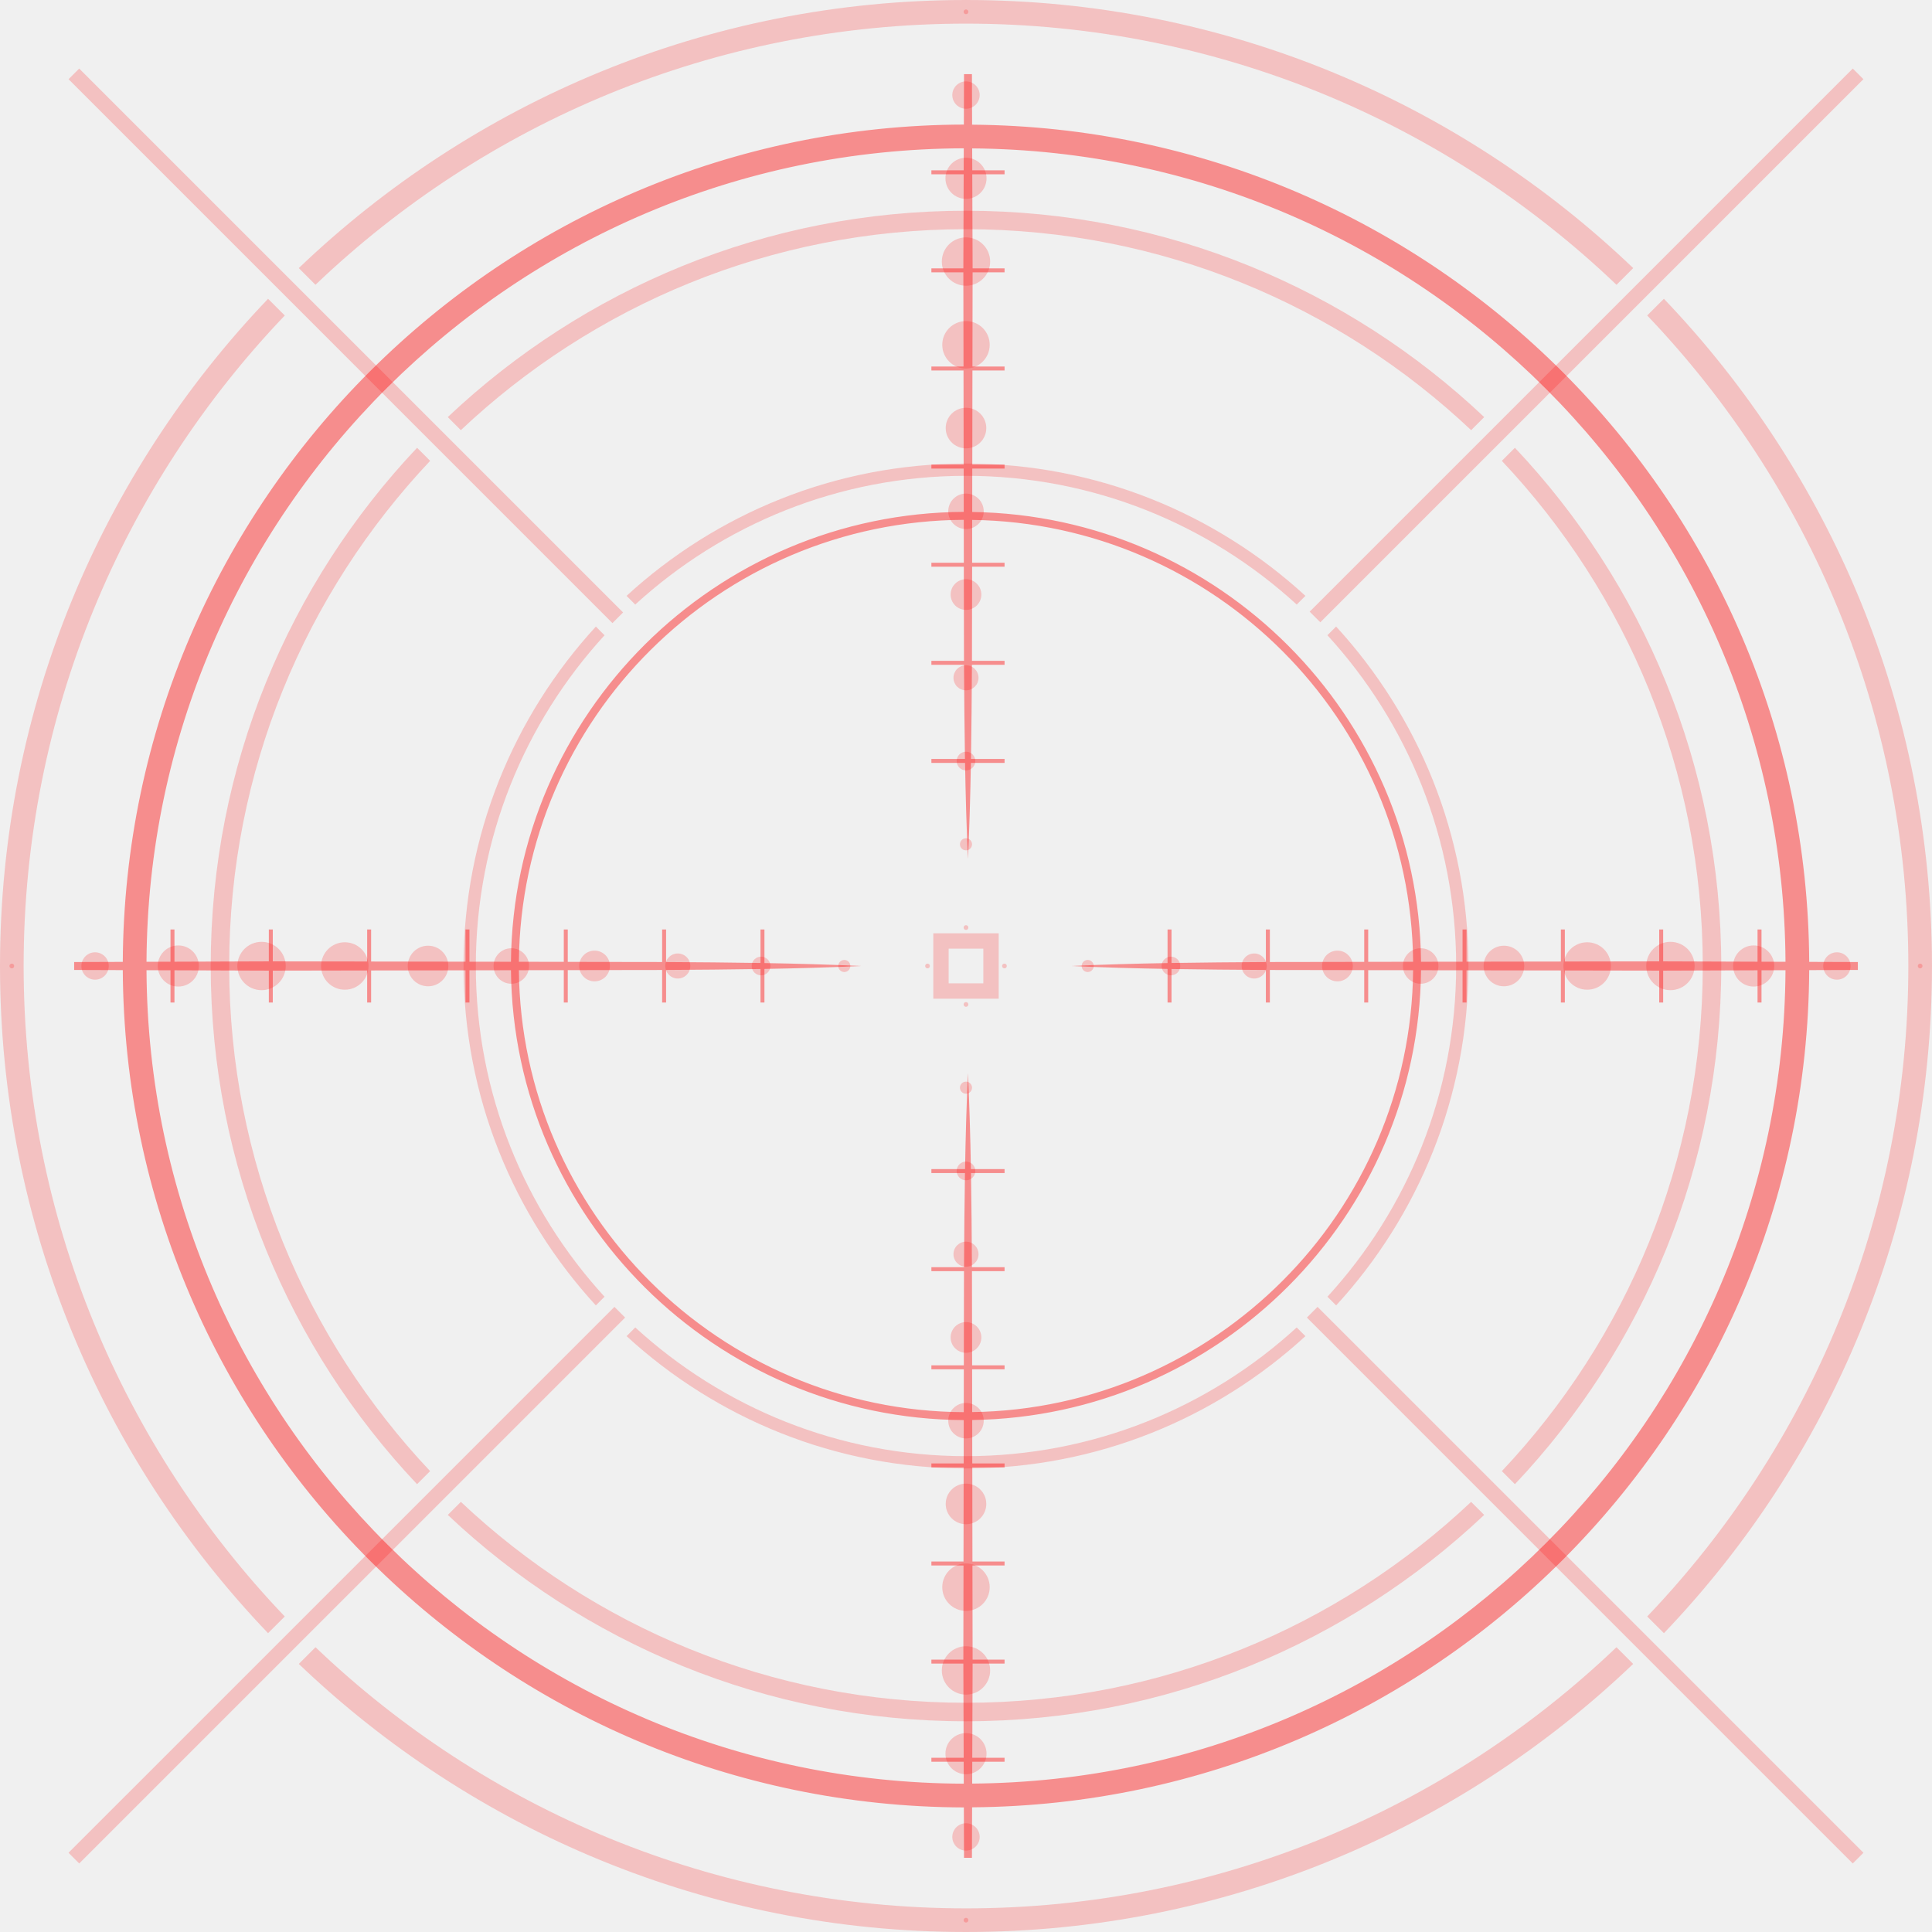
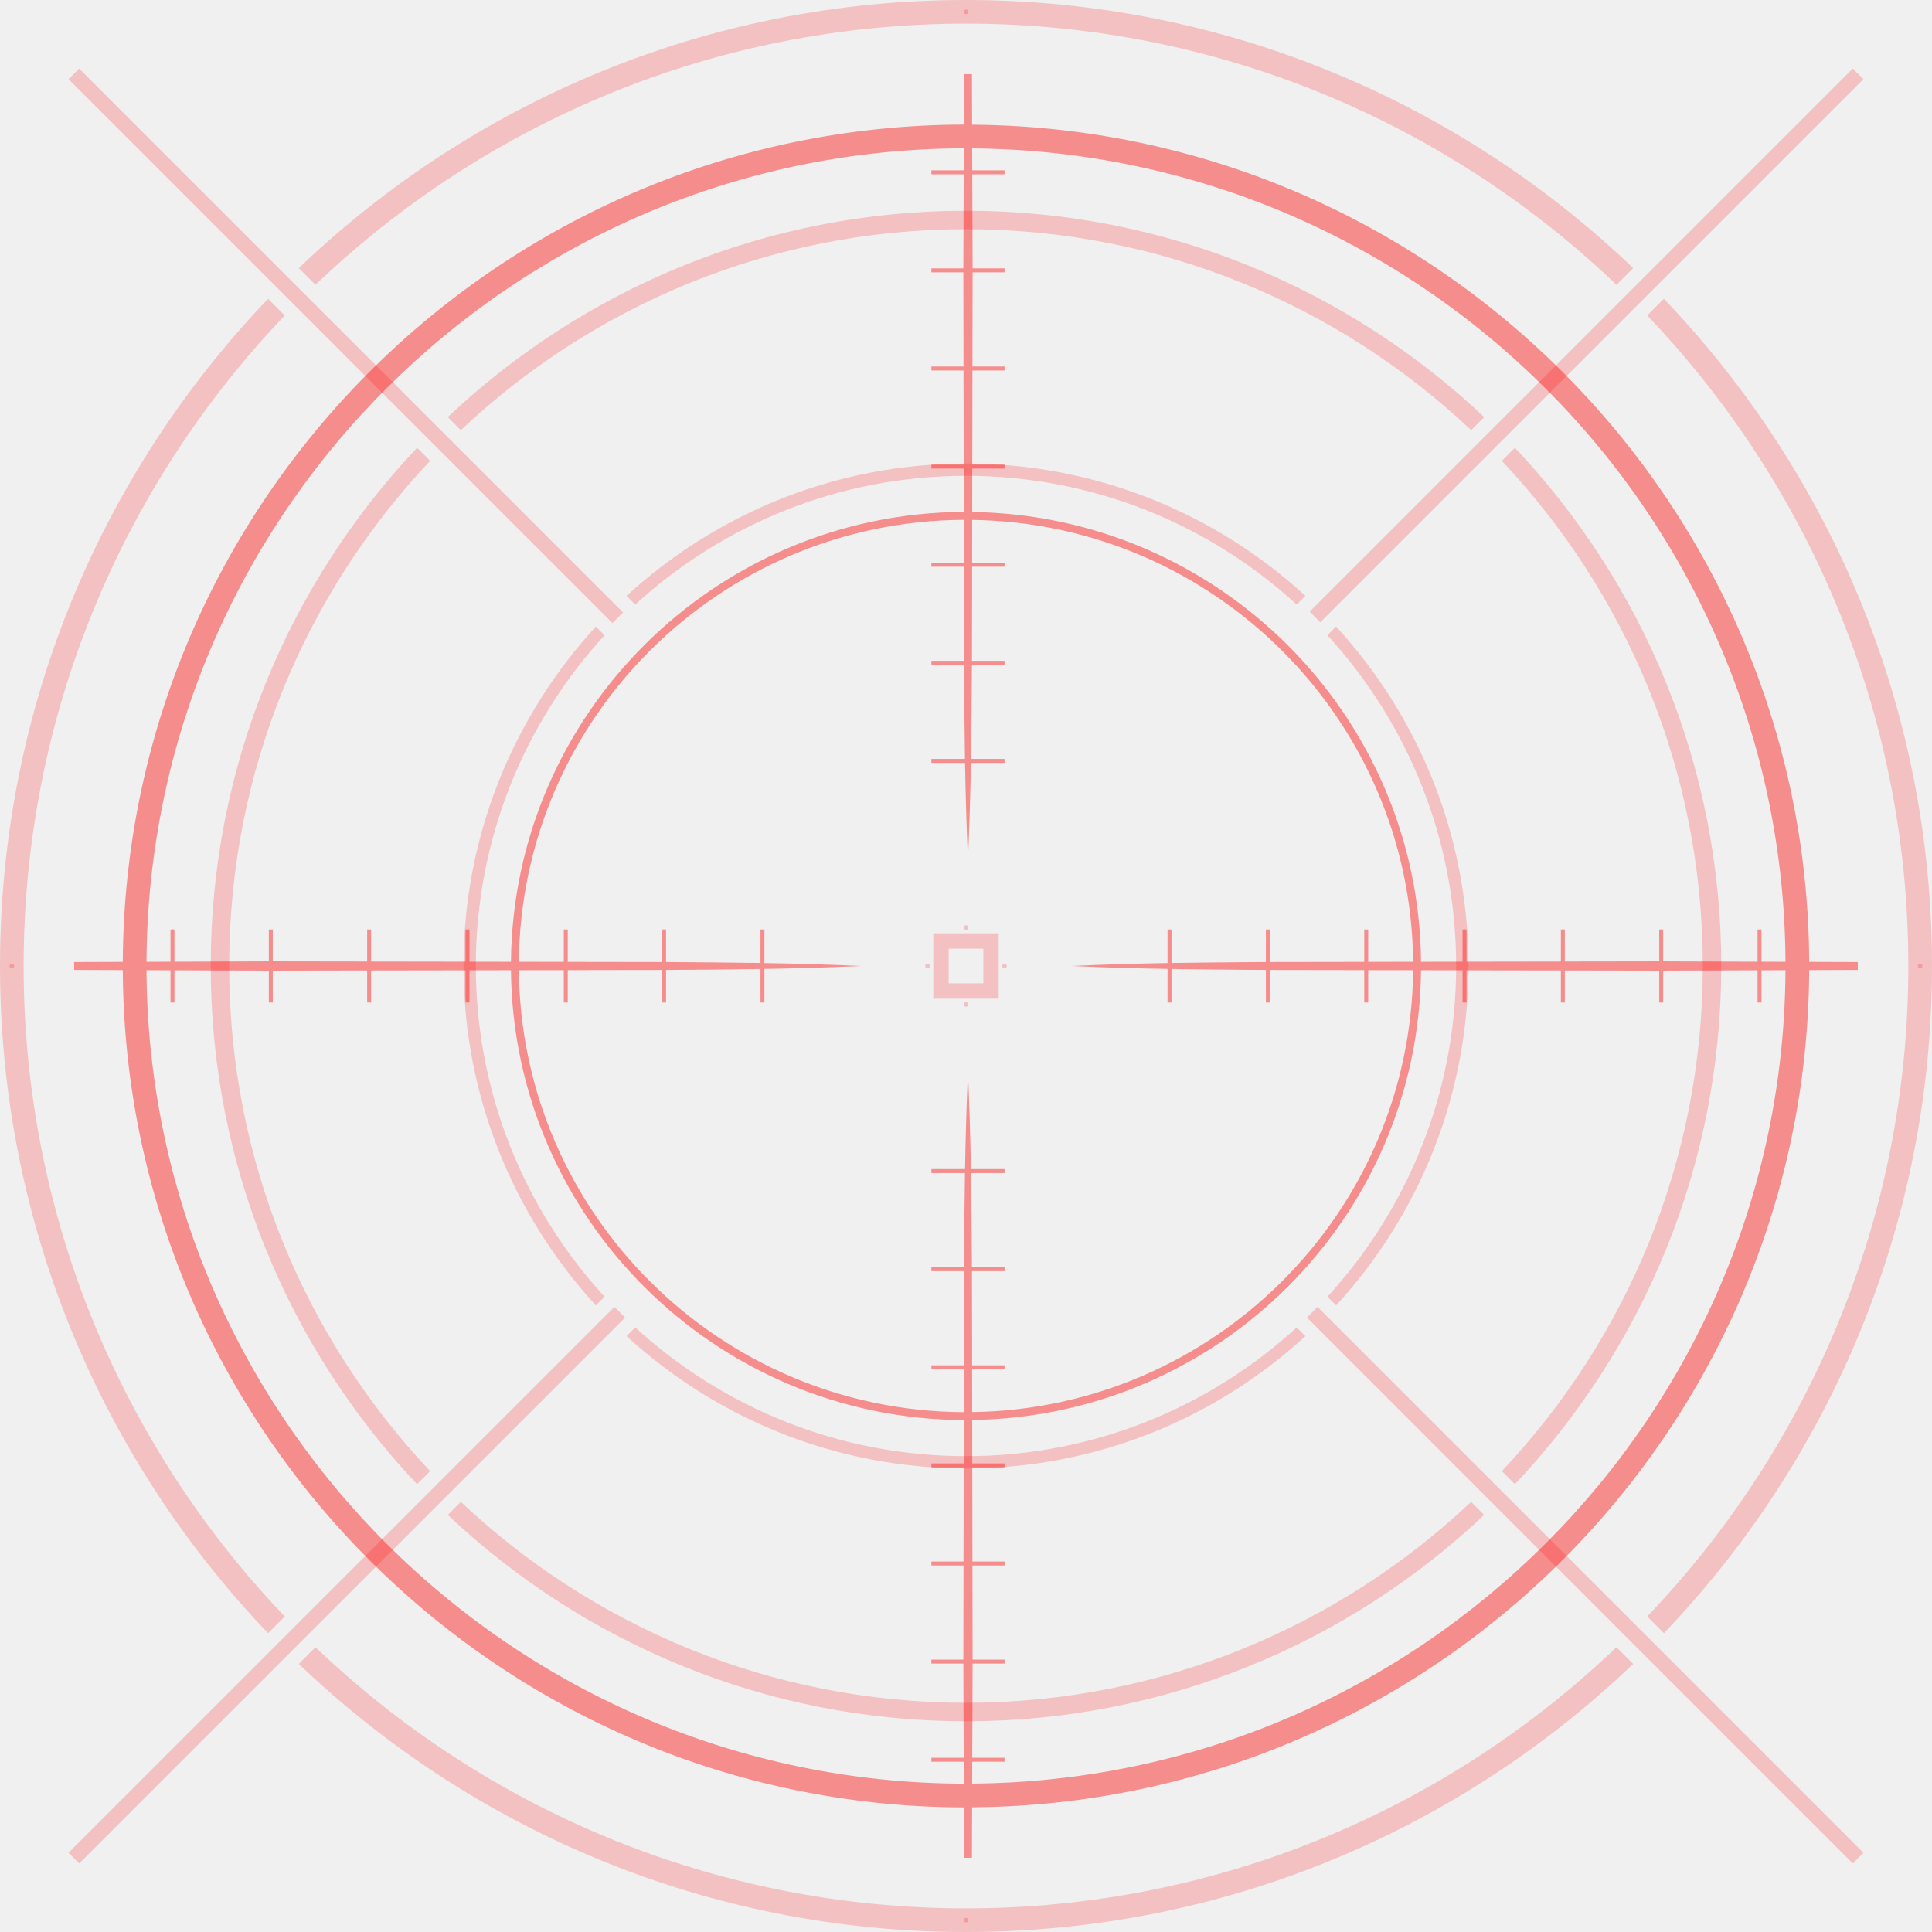
<svg xmlns="http://www.w3.org/2000/svg" width="1079.891" zoomAndPan="magnify" viewBox="0 0 809.918 809.926" height="1079.901" preserveAspectRatio="xMidYMid meet" version="1.0" id="svg119">
  <defs id="defs5">
    <clipPath id="a3f693d72e">
      <path d="m 112.086,31.086 h 747.75 V 778.836 h -747.75 z m 0,0" clip-rule="nonzero" id="path2" />
    </clipPath>
  </defs>
  <path fill="#ffffff" d="m 397.691,412.227 h 14.535 v -14.527 h -14.535 z m 20.98,6.445 H 391.25 V 391.25 h 27.422 v 27.422" fill-opacity="1" fill-rule="nonzero" id="path7" style="fill:#ff0000;fill-opacity:0.198" />
  <path fill="#ffffff" d="m 781.18,33.195 -4.461,-4.457 -227.684,227.684 4.461,4.457 227.684,-227.684" fill-opacity="1" fill-rule="nonzero" id="path9" style="fill:#ff0000;fill-opacity:0.198" />
  <path fill="#ffffff" d="m 552.34,547.867 -4.473,4.48 228.844,228.848 4.484,-4.484 -228.855,-228.844" fill-opacity="1" fill-rule="nonzero" id="path11" style="fill:#ff0000;fill-opacity:0.198" />
  <path fill="#ffffff" d="m 28.723,776.711 4.48,4.484 228.855,-228.848 -4.484,-4.48 -228.852,228.844" fill-opacity="1" fill-rule="nonzero" id="path13" style="fill:#ff0000;fill-opacity:0.198" />
  <path fill="#ffffff" d="m 635.082,622.195 c 53.59,-56.734 86.5,-133.215 86.5,-217.238 0,-84.023 -32.918,-160.5 -86.508,-217.242 l -5.48,5.48 c 52.195,55.332 84.238,129.875 84.238,211.762 0,81.891 -32.043,156.426 -84.23,211.766 z m -447.359,12.887 c 56.742,53.59 133.211,86.5 217.234,86.5 84.023,0 160.496,-32.91 217.238,-86.5 l -5.48,-5.473 c -55.332,52.188 -129.867,84.223 -211.758,84.223 -81.887,0 -156.422,-32.035 -211.754,-84.223 z M 174.844,187.715 c -53.59,56.742 -86.508,133.219 -86.508,217.242 0,84.023 32.91,160.504 86.5,217.238 l 5.48,-5.48 C 128.125,561.383 96.082,486.848 96.082,404.957 c 0,-81.887 32.043,-156.422 84.242,-211.762 z M 404.957,9.906 c 105.652,0 201.75,41.695 272.707,109.488 l 7.004,-7.004 C 611.914,42.809 513.34,0 404.957,0 296.578,0 198.008,42.801 125.254,112.391 l 7.004,6.996 C 203.219,51.602 299.309,9.906 404.957,9.906 Z m 0,790.109 c -105.641,0 -201.73,-41.684 -272.691,-109.473 l -7.004,7 c 72.754,69.578 171.324,112.383 279.695,112.383 108.383,0 206.941,-42.805 279.695,-112.383 l -7.004,-7 C 606.699,758.332 510.609,800.016 404.957,800.016 Z M 119.387,132.258 112.383,125.262 C 42.801,198.008 0,296.578 0,404.957 0,513.34 42.801,611.906 112.375,684.652 l 7.004,-6.996 C 51.594,606.699 9.906,510.609 9.906,404.957 c 0,-105.648 41.688,-201.738 109.48,-272.699 z m 578.141,-7.004 -7,6.996 c 67.797,70.961 109.48,167.059 109.48,272.707 0,105.652 -41.684,201.742 -109.473,272.699 l 7.008,6.996 c 69.57,-72.746 112.375,-171.312 112.375,-279.695 0,-108.379 -42.805,-206.949 -112.391,-279.703 z M 404.957,88.344 c -84.023,0 -160.5,32.91 -217.242,86.5 l 5.48,5.48 c 55.332,-52.191 129.875,-84.242 211.762,-84.242 81.898,0 156.434,32.051 211.773,84.25 l 5.477,-5.48 C 565.469,121.254 488.988,88.344 404.957,88.344 Z M 560.137,547.25 c 34.418,-37.508 55.461,-87.484 55.461,-142.293 0,-54.805 -21.051,-104.781 -55.477,-142.297 l -3.648,3.645 c 33.5,36.574 53.973,85.273 53.973,138.652 0,53.383 -20.465,102.074 -53.957,138.645 z M 249.797,262.668 c -34.426,37.508 -55.48,87.484 -55.48,142.289 0,54.809 21.047,104.785 55.473,142.293 l 3.637,-3.648 c -33.488,-36.57 -53.953,-85.262 -53.953,-138.645 0,-53.379 20.473,-102.074 53.961,-138.645 z m 155.16,347.777 c -53.379,0 -102.066,-20.465 -138.645,-53.957 l -3.637,3.648 c 37.508,34.418 87.484,55.461 142.281,55.461 54.809,0 104.785,-21.043 142.293,-55.461 l -3.648,-3.648 c -36.57,33.492 -85.262,53.957 -138.645,53.957 z m 0,-416.121 c -54.805,0 -104.781,21.047 -142.297,55.473 l 3.645,3.645 c 36.578,-33.496 85.273,-53.969 138.652,-53.969 53.391,0 102.082,20.473 138.652,53.969 l 3.648,-3.645 C 509.75,215.371 459.766,194.324 404.957,194.324" fill-opacity="1" fill-rule="nonzero" id="path15" style="fill:#ff0000;fill-opacity:0.198" />
  <path fill="#ffffff" d="M 261.207,256.746 33.195,28.738 l -4.457,4.465 228.008,228.012 4.461,-4.469" fill-opacity="1" fill-rule="nonzero" id="path17" style="fill:#ff0000;fill-opacity:0.198" />
  <path fill="#ffffff" d="m 404.957,389.836 c -0.547,0 -0.988,-0.449 -0.988,-0.992 0,-0.551 0.441,-0.992 0.988,-0.992 0.551,0 0.992,0.441 0.992,0.992 0,0.543 -0.441,0.992 -0.992,0.992" fill-opacity="1" fill-rule="nonzero" id="path19" style="fill:#ff0000;fill-opacity:0.198" />
-   <path fill="#ffffff" d="m 404.957,356.477 c -1.398,0 -2.531,-1.133 -2.531,-2.531 0,-1.402 1.133,-2.539 2.531,-2.539 1.402,0 2.539,1.137 2.539,2.539 0,1.398 -1.137,2.531 -2.539,2.531" fill-opacity="1" fill-rule="nonzero" id="path21" style="fill:#ff0000;fill-opacity:0.198" />
-   <path fill="#ffffff" d="m 404.957,322.961 c -2.16,0 -3.914,-1.758 -3.914,-3.914 0,-2.168 1.754,-3.918 3.914,-3.918 2.168,0 3.918,1.75 3.918,3.918 0,2.156 -1.75,3.914 -3.918,3.914" fill-opacity="1" fill-rule="nonzero" id="path23" style="fill:#ff0000;fill-opacity:0.198" />
-   <path fill="#ffffff" d="m 404.957,289.395 c -2.902,0 -5.246,-2.352 -5.246,-5.25 0,-2.902 2.344,-5.246 5.246,-5.246 2.902,0 5.25,2.344 5.25,5.246 0,2.898 -2.348,5.25 -5.25,5.25" fill-opacity="1" fill-rule="nonzero" id="path25" style="fill:#ff0000;fill-opacity:0.198" />
-   <path fill="#ffffff" d="m 404.957,255.688 c -3.551,0 -6.438,-2.879 -6.438,-6.441 0,-3.559 2.887,-6.438 6.438,-6.438 3.562,0 6.441,2.879 6.441,6.438 0,3.562 -2.879,6.441 -6.441,6.441" fill-opacity="1" fill-rule="nonzero" id="path27" style="fill:#ff0000;fill-opacity:0.198" />
-   <path fill="#ffffff" d="m 404.957,221.785 c -4.109,0 -7.438,-3.328 -7.438,-7.438 0,-4.109 3.328,-7.438 7.438,-7.438 4.109,0 7.438,3.328 7.438,7.438 0,4.109 -3.328,7.438 -7.438,7.438" fill-opacity="1" fill-rule="nonzero" id="path29" style="fill:#ff0000;fill-opacity:0.198" />
-   <path fill="#ffffff" d="m 404.957,187.957 c -4.695,0 -8.504,-3.809 -8.504,-8.508 0,-4.699 3.809,-8.508 8.504,-8.508 4.699,0 8.516,3.809 8.516,8.508 0,4.699 -3.816,8.508 -8.516,8.508" fill-opacity="1" fill-rule="nonzero" id="path31" style="fill:#ff0000;fill-opacity:0.198" />
-   <path fill="#ffffff" d="m 404.957,154.496 c -5.492,0 -9.945,-4.449 -9.945,-9.945 0,-5.496 4.453,-9.945 9.945,-9.945 5.496,0 9.945,4.449 9.945,9.945 0,5.496 -4.449,9.945 -9.945,9.945" fill-opacity="1" fill-rule="nonzero" id="path33" style="fill:#ff0000;fill-opacity:0.198" />
-   <path fill="#ffffff" d="m 404.957,119.781 c -5.594,0 -10.129,-4.535 -10.129,-10.129 0,-5.598 4.535,-10.133 10.129,-10.133 5.598,0 10.133,4.535 10.133,10.133 0,5.594 -4.535,10.129 -10.133,10.129" fill-opacity="1" fill-rule="nonzero" id="path35" style="fill:#ff0000;fill-opacity:0.198" />
-   <path fill="#ffffff" d="m 404.957,83.367 c -4.758,0 -8.613,-3.855 -8.613,-8.617 0,-4.758 3.855,-8.613 8.613,-8.613 4.762,0 8.617,3.855 8.617,8.613 0,4.762 -3.855,8.617 -8.617,8.617" fill-opacity="1" fill-rule="nonzero" id="path37" style="fill:#ff0000;fill-opacity:0.198" />
-   <path fill="#ffffff" d="m 404.957,45.59 c -3.164,0 -5.734,-2.57 -5.734,-5.738 0,-3.164 2.57,-5.734 5.734,-5.734 3.168,0 5.738,2.57 5.738,5.734 0,3.168 -2.57,5.738 -5.738,5.738" fill-opacity="1" fill-rule="nonzero" id="path39" style="fill:#ff0000;fill-opacity:0.198" />
  <path fill="#ffffff" d="m 404.957,5.945 c -0.547,0 -0.988,-0.441 -0.988,-0.992 0,-0.543 0.441,-0.992 0.988,-0.992 0.551,0 0.992,0.449 0.992,0.992 0,0.551 -0.441,0.992 -0.992,0.992" fill-opacity="1" fill-rule="nonzero" id="path41" style="fill:#ff0000;fill-opacity:0.198" />
  <path fill="#ffffff" d="m 421.082,405.949 c -0.551,0 -0.992,-0.441 -0.992,-0.992 0,-0.539 0.441,-0.988 0.992,-0.988 0.539,0 0.988,0.449 0.988,0.988 0,0.551 -0.449,0.992 -0.988,0.992" fill-opacity="1" fill-rule="nonzero" id="path43" style="fill:#ff0000;fill-opacity:0.198" />
-   <path fill="#ffffff" d="m 455.98,407.496 c -1.402,0 -2.539,-1.137 -2.539,-2.539 0,-1.391 1.137,-2.531 2.539,-2.531 1.398,0 2.531,1.141 2.531,2.531 0,1.402 -1.133,2.539 -2.531,2.539" fill-opacity="1" fill-rule="nonzero" id="path45" style="fill:#ff0000;fill-opacity:0.198" />
-   <path fill="#ffffff" d="m 490.879,408.875 c -2.168,0 -3.918,-1.75 -3.918,-3.918 0,-2.16 1.75,-3.914 3.918,-3.914 2.16,0 3.918,1.754 3.918,3.914 0,2.168 -1.758,3.918 -3.918,3.918" fill-opacity="1" fill-rule="nonzero" id="path47" style="fill:#ff0000;fill-opacity:0.198" />
-   <path fill="#ffffff" d="m 525.777,410.215 c -2.902,0 -5.254,-2.355 -5.254,-5.258 0,-2.895 2.352,-5.246 5.254,-5.246 2.895,0 5.25,2.352 5.25,5.246 0,2.902 -2.355,5.258 -5.25,5.258" fill-opacity="1" fill-rule="nonzero" id="path49" style="fill:#ff0000;fill-opacity:0.198" />
-   <path fill="#ffffff" d="m 560.676,411.398 c -3.559,0 -6.438,-2.879 -6.438,-6.441 0,-3.551 2.879,-6.438 6.438,-6.438 3.555,0 6.441,2.887 6.441,6.438 0,3.562 -2.887,6.441 -6.441,6.441" fill-opacity="1" fill-rule="nonzero" id="path51" style="fill:#ff0000;fill-opacity:0.198" />
-   <path fill="#ffffff" d="m 595.566,412.402 c -4.102,0 -7.438,-3.336 -7.438,-7.445 0,-4.102 3.336,-7.438 7.438,-7.438 4.113,0 7.449,3.336 7.449,7.438 0,4.109 -3.336,7.445 -7.449,7.445" fill-opacity="1" fill-rule="nonzero" id="path53" style="fill:#ff0000;fill-opacity:0.198" />
-   <path fill="#ffffff" d="m 630.469,413.473 c -4.699,0 -8.508,-3.809 -8.508,-8.516 0,-4.695 3.809,-8.504 8.508,-8.504 4.703,0 8.512,3.809 8.512,8.504 0,4.707 -3.809,8.516 -8.512,8.516" fill-opacity="1" fill-rule="nonzero" id="path55" style="fill:#ff0000;fill-opacity:0.198" />
-   <path fill="#ffffff" d="m 665.367,414.902 c -5.488,0 -9.945,-4.449 -9.945,-9.945 0,-5.488 4.457,-9.945 9.945,-9.945 5.496,0 9.945,4.457 9.945,9.945 0,5.496 -4.449,9.945 -9.945,9.945" fill-opacity="1" fill-rule="nonzero" id="path57" style="fill:#ff0000;fill-opacity:0.198" />
-   <path fill="#ffffff" d="m 700.266,415.098 c -5.598,0 -10.133,-4.543 -10.133,-10.141 0,-5.594 4.535,-10.129 10.133,-10.129 5.598,0 10.141,4.535 10.141,10.129 0,5.598 -4.543,10.141 -10.141,10.141" fill-opacity="1" fill-rule="nonzero" id="path59" style="fill:#ff0000;fill-opacity:0.198" />
-   <path fill="#ffffff" d="m 735.164,413.582 c -4.75,0 -8.613,-3.863 -8.613,-8.625 0,-4.75 3.863,-8.613 8.613,-8.613 4.762,0 8.621,3.863 8.621,8.613 0,4.762 -3.859,8.625 -8.621,8.625" fill-opacity="1" fill-rule="nonzero" id="path61" style="fill:#ff0000;fill-opacity:0.198" />
-   <path fill="#ffffff" d="m 770.062,410.695 c -3.164,0 -5.734,-2.562 -5.734,-5.738 0,-3.164 2.57,-5.734 5.734,-5.734 3.168,0 5.738,2.57 5.738,5.734 0,3.176 -2.57,5.738 -5.738,5.738" fill-opacity="1" fill-rule="nonzero" id="path63" style="fill:#ff0000;fill-opacity:0.198" />
  <path fill="#ffffff" d="m 804.965,405.949 c -0.551,0 -0.992,-0.441 -0.992,-0.992 0,-0.539 0.441,-0.988 0.992,-0.988 0.547,0 0.988,0.449 0.988,0.988 0,0.551 -0.441,0.992 -0.988,0.992" fill-opacity="1" fill-rule="nonzero" id="path65" style="fill:#ff0000;fill-opacity:0.198" />
  <path fill="#ffffff" d="m 404.957,422.07 c -0.547,0 -0.988,-0.441 -0.988,-0.988 0,-0.551 0.441,-0.992 0.988,-0.992 0.551,0 0.992,0.441 0.992,0.992 0,0.547 -0.441,0.988 -0.992,0.988" fill-opacity="1" fill-rule="nonzero" id="path67" style="fill:#ff0000;fill-opacity:0.198" />
-   <path fill="#ffffff" d="m 404.957,458.512 c -1.398,0 -2.531,-1.133 -2.531,-2.531 0,-1.402 1.133,-2.539 2.531,-2.539 1.402,0 2.539,1.137 2.539,2.539 0,1.398 -1.137,2.531 -2.539,2.531" fill-opacity="1" fill-rule="nonzero" id="path69" style="fill:#ff0000;fill-opacity:0.198" />
-   <path fill="#ffffff" d="m 404.957,494.797 c -2.16,0 -3.914,-1.75 -3.914,-3.918 0,-2.168 1.754,-3.918 3.914,-3.918 2.168,0 3.918,1.75 3.918,3.918 0,2.168 -1.75,3.918 -3.918,3.918" fill-opacity="1" fill-rule="nonzero" id="path71" style="fill:#ff0000;fill-opacity:0.198" />
-   <path fill="#ffffff" d="m 404.957,531.027 c -2.902,0 -5.246,-2.348 -5.246,-5.25 0,-2.902 2.344,-5.254 5.246,-5.254 2.902,0 5.25,2.352 5.25,5.254 0,2.902 -2.348,5.25 -5.25,5.25" fill-opacity="1" fill-rule="nonzero" id="path73" style="fill:#ff0000;fill-opacity:0.198" />
-   <path fill="#ffffff" d="m 404.957,567.117 c -3.551,0 -6.438,-2.887 -6.438,-6.441 0,-3.559 2.887,-6.438 6.438,-6.438 3.562,0 6.441,2.879 6.441,6.438 0,3.555 -2.879,6.441 -6.441,6.441" fill-opacity="1" fill-rule="nonzero" id="path75" style="fill:#ff0000;fill-opacity:0.198" />
-   <path fill="#ffffff" d="m 404.957,603.016 c -4.109,0 -7.438,-3.328 -7.438,-7.441 0,-4.109 3.328,-7.438 7.438,-7.438 4.109,0 7.438,3.328 7.438,7.438 0,4.113 -3.328,7.441 -7.438,7.441" fill-opacity="1" fill-rule="nonzero" id="path77" style="fill:#ff0000;fill-opacity:0.198" />
-   <path fill="#ffffff" d="m 404.957,638.98 c -4.695,0 -8.504,-3.809 -8.504,-8.504 0,-4.707 3.809,-8.516 8.504,-8.516 4.699,0 8.516,3.809 8.516,8.516 0,4.695 -3.816,8.504 -8.516,8.504" fill-opacity="1" fill-rule="nonzero" id="path79" style="fill:#ff0000;fill-opacity:0.198" />
-   <path fill="#ffffff" d="m 404.957,675.32 c -5.492,0 -9.945,-4.457 -9.945,-9.945 0,-5.496 4.453,-9.945 9.945,-9.945 5.496,0 9.945,4.449 9.945,9.945 0,5.488 -4.449,9.945 -9.945,9.945" fill-opacity="1" fill-rule="nonzero" id="path81" style="fill:#ff0000;fill-opacity:0.198" />
-   <path fill="#ffffff" d="m 404.957,710.406 c -5.594,0 -10.129,-4.535 -10.129,-10.133 0,-5.598 4.535,-10.141 10.129,-10.141 5.598,0 10.133,4.543 10.133,10.141 0,5.598 -4.535,10.133 -10.133,10.133" fill-opacity="1" fill-rule="nonzero" id="path83" style="fill:#ff0000;fill-opacity:0.198" />
-   <path fill="#ffffff" d="m 404.957,743.785 c -4.758,0 -8.613,-3.859 -8.613,-8.613 0,-4.758 3.855,-8.621 8.613,-8.621 4.762,0 8.617,3.863 8.617,8.621 0,4.754 -3.855,8.613 -8.617,8.613" fill-opacity="1" fill-rule="nonzero" id="path85" style="fill:#ff0000;fill-opacity:0.198" />
-   <path fill="#ffffff" d="m 404.957,775.801 c -3.164,0 -5.734,-2.562 -5.734,-5.73 0,-3.172 2.57,-5.734 5.734,-5.734 3.168,0 5.738,2.562 5.738,5.734 0,3.168 -2.57,5.73 -5.738,5.73" fill-opacity="1" fill-rule="nonzero" id="path87" style="fill:#ff0000;fill-opacity:0.198" />
  <path fill="#ffffff" d="m 404.957,805.961 c -0.547,0 -0.988,-0.449 -0.988,-0.992 0,-0.547 0.441,-0.988 0.988,-0.988 0.551,0 0.992,0.441 0.992,0.988 0,0.543 -0.441,0.992 -0.992,0.992" fill-opacity="1" fill-rule="nonzero" id="path89" style="fill:#ff0000;fill-opacity:0.198" />
  <path fill="#ffffff" d="m 388.836,405.949 c -0.543,0 -0.992,-0.441 -0.992,-0.992 0,-0.539 0.449,-0.988 0.992,-0.988 0.551,0 0.992,0.449 0.992,0.988 0,0.551 -0.441,0.992 -0.992,0.992" fill-opacity="1" fill-rule="nonzero" id="path91" style="fill:#ff0000;fill-opacity:0.198" />
-   <path fill="#ffffff" d="m 353.945,407.496 c -1.402,0 -2.539,-1.137 -2.539,-2.539 0,-1.391 1.137,-2.531 2.539,-2.531 1.391,0 2.531,1.141 2.531,2.531 0,1.402 -1.141,2.539 -2.531,2.539" fill-opacity="1" fill-rule="nonzero" id="path93" style="fill:#ff0000;fill-opacity:0.198" />
-   <path fill="#ffffff" d="m 319.047,408.875 c -2.168,0 -3.926,-1.75 -3.926,-3.918 0,-2.16 1.758,-3.914 3.926,-3.914 2.156,0 3.914,1.754 3.914,3.914 0,2.168 -1.758,3.918 -3.914,3.918" fill-opacity="1" fill-rule="nonzero" id="path95" style="fill:#ff0000;fill-opacity:0.198" />
-   <path fill="#ffffff" d="m 284.145,410.215 c -2.902,0 -5.254,-2.355 -5.254,-5.258 0,-2.895 2.352,-5.246 5.254,-5.246 2.898,0 5.25,2.352 5.25,5.246 0,2.902 -2.352,5.258 -5.25,5.258" fill-opacity="1" fill-rule="nonzero" id="path97" style="fill:#ff0000;fill-opacity:0.198" />
-   <path fill="#ffffff" d="m 249.246,411.398 c -3.559,0 -6.438,-2.879 -6.438,-6.441 0,-3.551 2.879,-6.438 6.438,-6.438 3.555,0 6.441,2.887 6.441,6.438 0,3.562 -2.887,6.441 -6.441,6.441" fill-opacity="1" fill-rule="nonzero" id="path99" style="fill:#ff0000;fill-opacity:0.198" />
-   <path fill="#ffffff" d="m 214.348,412.402 c -4.109,0 -7.438,-3.336 -7.438,-7.445 0,-4.102 3.328,-7.438 7.438,-7.438 4.109,0 7.438,3.336 7.438,7.438 0,4.109 -3.328,7.445 -7.438,7.445" fill-opacity="1" fill-rule="nonzero" id="path101" style="fill:#ff0000;fill-opacity:0.198" />
-   <path fill="#ffffff" d="m 179.449,413.473 c -4.699,0 -8.516,-3.809 -8.516,-8.516 0,-4.695 3.816,-8.504 8.516,-8.504 4.699,0 8.508,3.809 8.508,8.504 0,4.707 -3.809,8.516 -8.508,8.516" fill-opacity="1" fill-rule="nonzero" id="path103" style="fill:#ff0000;fill-opacity:0.198" />
-   <path fill="#ffffff" d="m 144.551,414.902 c -5.496,0 -9.945,-4.449 -9.945,-9.945 0,-5.488 4.449,-9.945 9.945,-9.945 5.488,0 9.945,4.457 9.945,9.945 0,5.496 -4.457,9.945 -9.945,9.945" fill-opacity="1" fill-rule="nonzero" id="path105" style="fill:#ff0000;fill-opacity:0.198" />
-   <path fill="#ffffff" d="m 109.652,415.098 c -5.598,0 -10.141,-4.543 -10.141,-10.141 0,-5.594 4.543,-10.129 10.141,-10.129 5.594,0 10.129,4.535 10.129,10.129 0,5.598 -4.535,10.141 -10.129,10.141" fill-opacity="1" fill-rule="nonzero" id="path107" style="fill:#ff0000;fill-opacity:0.198" />
-   <path fill="#ffffff" d="m 74.75,413.582 c -4.758,0 -8.613,-3.863 -8.613,-8.625 0,-4.75 3.855,-8.613 8.613,-8.613 4.762,0 8.617,3.863 8.617,8.613 0,4.762 -3.855,8.625 -8.617,8.625" fill-opacity="1" fill-rule="nonzero" id="path109" style="fill:#ff0000;fill-opacity:0.198" />
-   <path fill="#ffffff" d="m 39.852,410.695 c -3.164,0 -5.734,-2.562 -5.734,-5.738 0,-3.164 2.57,-5.734 5.734,-5.734 3.168,0 5.738,2.57 5.738,5.734 0,3.176 -2.57,5.738 -5.738,5.738" fill-opacity="1" fill-rule="nonzero" id="path111" style="fill:#ff0000;fill-opacity:0.198" />
  <path fill="#ffffff" d="m 4.953,405.949 c -0.551,0 -0.992,-0.441 -0.992,-0.992 0,-0.539 0.441,-0.988 0.992,-0.988 0.551,0 0.992,0.449 0.992,0.988 0,0.551 -0.441,0.992 -0.992,0.992" fill-opacity="1" fill-rule="nonzero" id="path113" style="fill:#ff0000;fill-opacity:0.198" />
  <g clip-path="url(#a3f693d72e)" id="g117" style="fill:#ff0000;fill-opacity:0.413" transform="translate(-81)">
    <path fill="#ffffff" d="m 488.555,747.711 0.035,-9.172 h 13.543 v -1.656 h -13.543 l 0.141,-39.48 h 13.402 v -1.66 h -13.402 l -0.07,-39.465 h 13.473 v -1.66 h -13.473 l -0.059,-39.465 h 13.531 v -1.66 H 488.59 l -0.023,-18.203 c 103.414,-1.402 187.207,-85.258 188.152,-188.551 l 17.41,0.023 v 13.52 h 1.66 V 406.773 l 39.559,0.059 v 13.449 h 1.66 V 406.832 l 39.562,0.07 v 13.379 h 1.656 V 406.902 l 39.562,-0.141 v 13.52 h 1.66 v -13.52 l 10.059,-0.035 C 828.551,594.074 676.23,746.309 488.555,747.711 Z m -346.137,-340.984 10.059,0.035 v 13.52 h 1.66 v -13.52 l 39.562,0.141 v 13.379 h 1.656 v -13.379 l 39.562,-0.07 v 13.449 h 1.66 v -13.449 l 39.559,-0.059 v 13.508 h 1.66 v -13.52 l 17.406,-0.023 c 0.961,103.844 85.641,188.082 189.812,188.586 l -0.023,18.168 h -13.539 v 1.66 h 13.527 l -0.059,39.465 h -13.469 v 1.66 h 13.469 l -0.07,39.465 h -13.398 v 1.66 h 13.398 l 0.141,39.48 h -13.539 v 1.656 h 13.539 l 0.035,9.207 c -188.434,-0.5 -341.652,-153.125 -342.609,-341.02 z m 342.609,-344.551 -0.035,9.219 h -13.539 v 1.66 h 13.539 l -0.141,39.457 h -13.398 v 1.656 h 13.398 l 0.07,39.48 h -13.469 v 1.66 h 13.469 l 0.059,39.465 h -13.527 v 1.66 h 13.539 l 0.023,18.156 c -104.172,0.516 -188.852,84.754 -189.812,188.598 l -17.406,-0.023 v -13.508 h -1.66 v 13.496 l -39.559,-0.059 v -13.438 h -1.66 v 13.426 l -39.562,-0.059 v -13.367 h -1.656 v 13.367 l -39.562,0.141 v -13.508 h -1.66 v 13.508 l -10.059,0.035 C 143.375,215.305 296.594,62.68 485.027,62.176 Z M 652.91,389.656 v 13.578 l -39.562,0.059 v -13.637 h -1.668 v 13.648 c -13.18,0.082 -26.371,0.176 -39.562,0.395 v -14.043 h -1.66 v 14.078 c -13.457,0.234 -26.93,0.598 -40.391,1.227 13.461,0.633 26.934,0.996 40.391,1.227 v 14.094 h 1.66 v -14.059 c 13.191,0.223 26.383,0.316 39.562,0.398 v 13.66 h 1.668 v -13.648 l 39.562,0.059 v 13.59 h 1.66 v -13.578 l 18.832,0.023 c -0.945,101.473 -83.246,183.852 -184.848,185.242 l -0.023,-17.945 h 13.602 v -1.66 h -13.602 l -0.07,-39.477 h 13.672 v -1.66 h -13.684 c -0.078,-13.156 -0.172,-26.312 -0.395,-39.465 h 14.078 v -1.66 h -14.113 c -0.234,-13.438 -0.609,-26.871 -1.227,-40.297 -0.633,13.426 -0.992,26.859 -1.227,40.297 h -14.113 v 1.66 h 14.078 c -0.223,13.152 -0.316,26.309 -0.398,39.465 h -13.68 v 1.66 h 13.668 l -0.07,39.477 h -13.598 v 1.66 h 13.598 l -0.023,17.98 c -102.359,-0.5 -185.547,-83.246 -186.504,-185.277 l 18.832,-0.023 v 13.578 h 1.66 v -13.59 l 39.562,-0.059 v 13.648 h 1.656 v -13.66 c 13.191,-0.082 26.383,-0.176 39.574,-0.398 v 14.059 h 1.656 V 406.188 c 13.461,-0.23 26.934,-0.594 40.391,-1.227 -13.457,-0.629 -26.93,-0.992 -40.391,-1.227 v -14.078 h -1.656 v 14.043 c -13.191,-0.219 -26.383,-0.312 -39.574,-0.395 v -13.648 h -1.656 v 13.637 l -39.562,-0.059 v -13.578 h -1.66 v 13.566 l -18.832,-0.035 c 0.957,-102.012 84.145,-184.766 186.504,-185.27 l 0.023,17.996 h -13.598 v 1.656 h 13.598 l 0.07,39.469 h -13.668 v 1.66 h 13.68 c 0.082,13.156 0.176,26.309 0.398,39.465 h -14.078 v 1.66 h 14.113 c 0.234,13.438 0.594,26.871 1.227,40.297 0.617,-13.426 0.992,-26.859 1.227,-40.297 h 14.113 v -1.66 h -14.078 c 0.223,-13.156 0.316,-26.309 0.395,-39.465 h 13.684 v -1.66 h -13.672 l 0.07,-39.469 h 13.602 v -1.656 h -13.602 l 0.023,-17.961 c 101.602,1.391 183.902,83.773 184.848,185.234 l -18.832,0.035 v -13.566 z m 176.598,13.543 -10.059,-0.035 v -13.508 h -1.66 v 13.508 l -39.562,-0.141 v -13.367 h -1.656 v 13.367 l -39.562,0.059 v -13.426 h -1.66 v 13.438 l -39.559,0.059 v -13.496 h -1.66 v 13.508 l -17.41,0.023 C 675.773,299.891 591.98,216.027 488.566,214.637 l 0.023,-18.203 h 13.543 v -1.66 h -13.531 l 0.059,-39.465 h 13.473 v -1.66 h -13.473 l 0.07,-39.48 h 13.402 v -1.656 H 488.73 L 488.59,73.055 h 13.543 V 71.395 H 488.59 l -0.035,-9.184 C 676.23,63.613 828.551,215.852 829.508,403.199 Z m 30.328,0.105 -20.387,-0.07 C 838.516,210.371 681.699,53.648 488.52,52.27 l -0.07,-21.184 h -3.316 l -0.07,21.137 C 291.117,52.715 133.41,209.824 132.477,403.234 l -20.391,0.07 v 3.316 l 20.391,0.07 c 0.934,193.41 158.641,350.52 352.586,351.012 l 0.07,21.133 h 3.316 l 0.07,-21.18 c 193.18,-1.379 349.996,-158.102 350.93,-350.965 l 20.387,-0.07 v -3.316" fill-opacity="1" fill-rule="nonzero" id="path115" style="fill:#ff0000;fill-opacity:0.413" />
  </g>
</svg>
